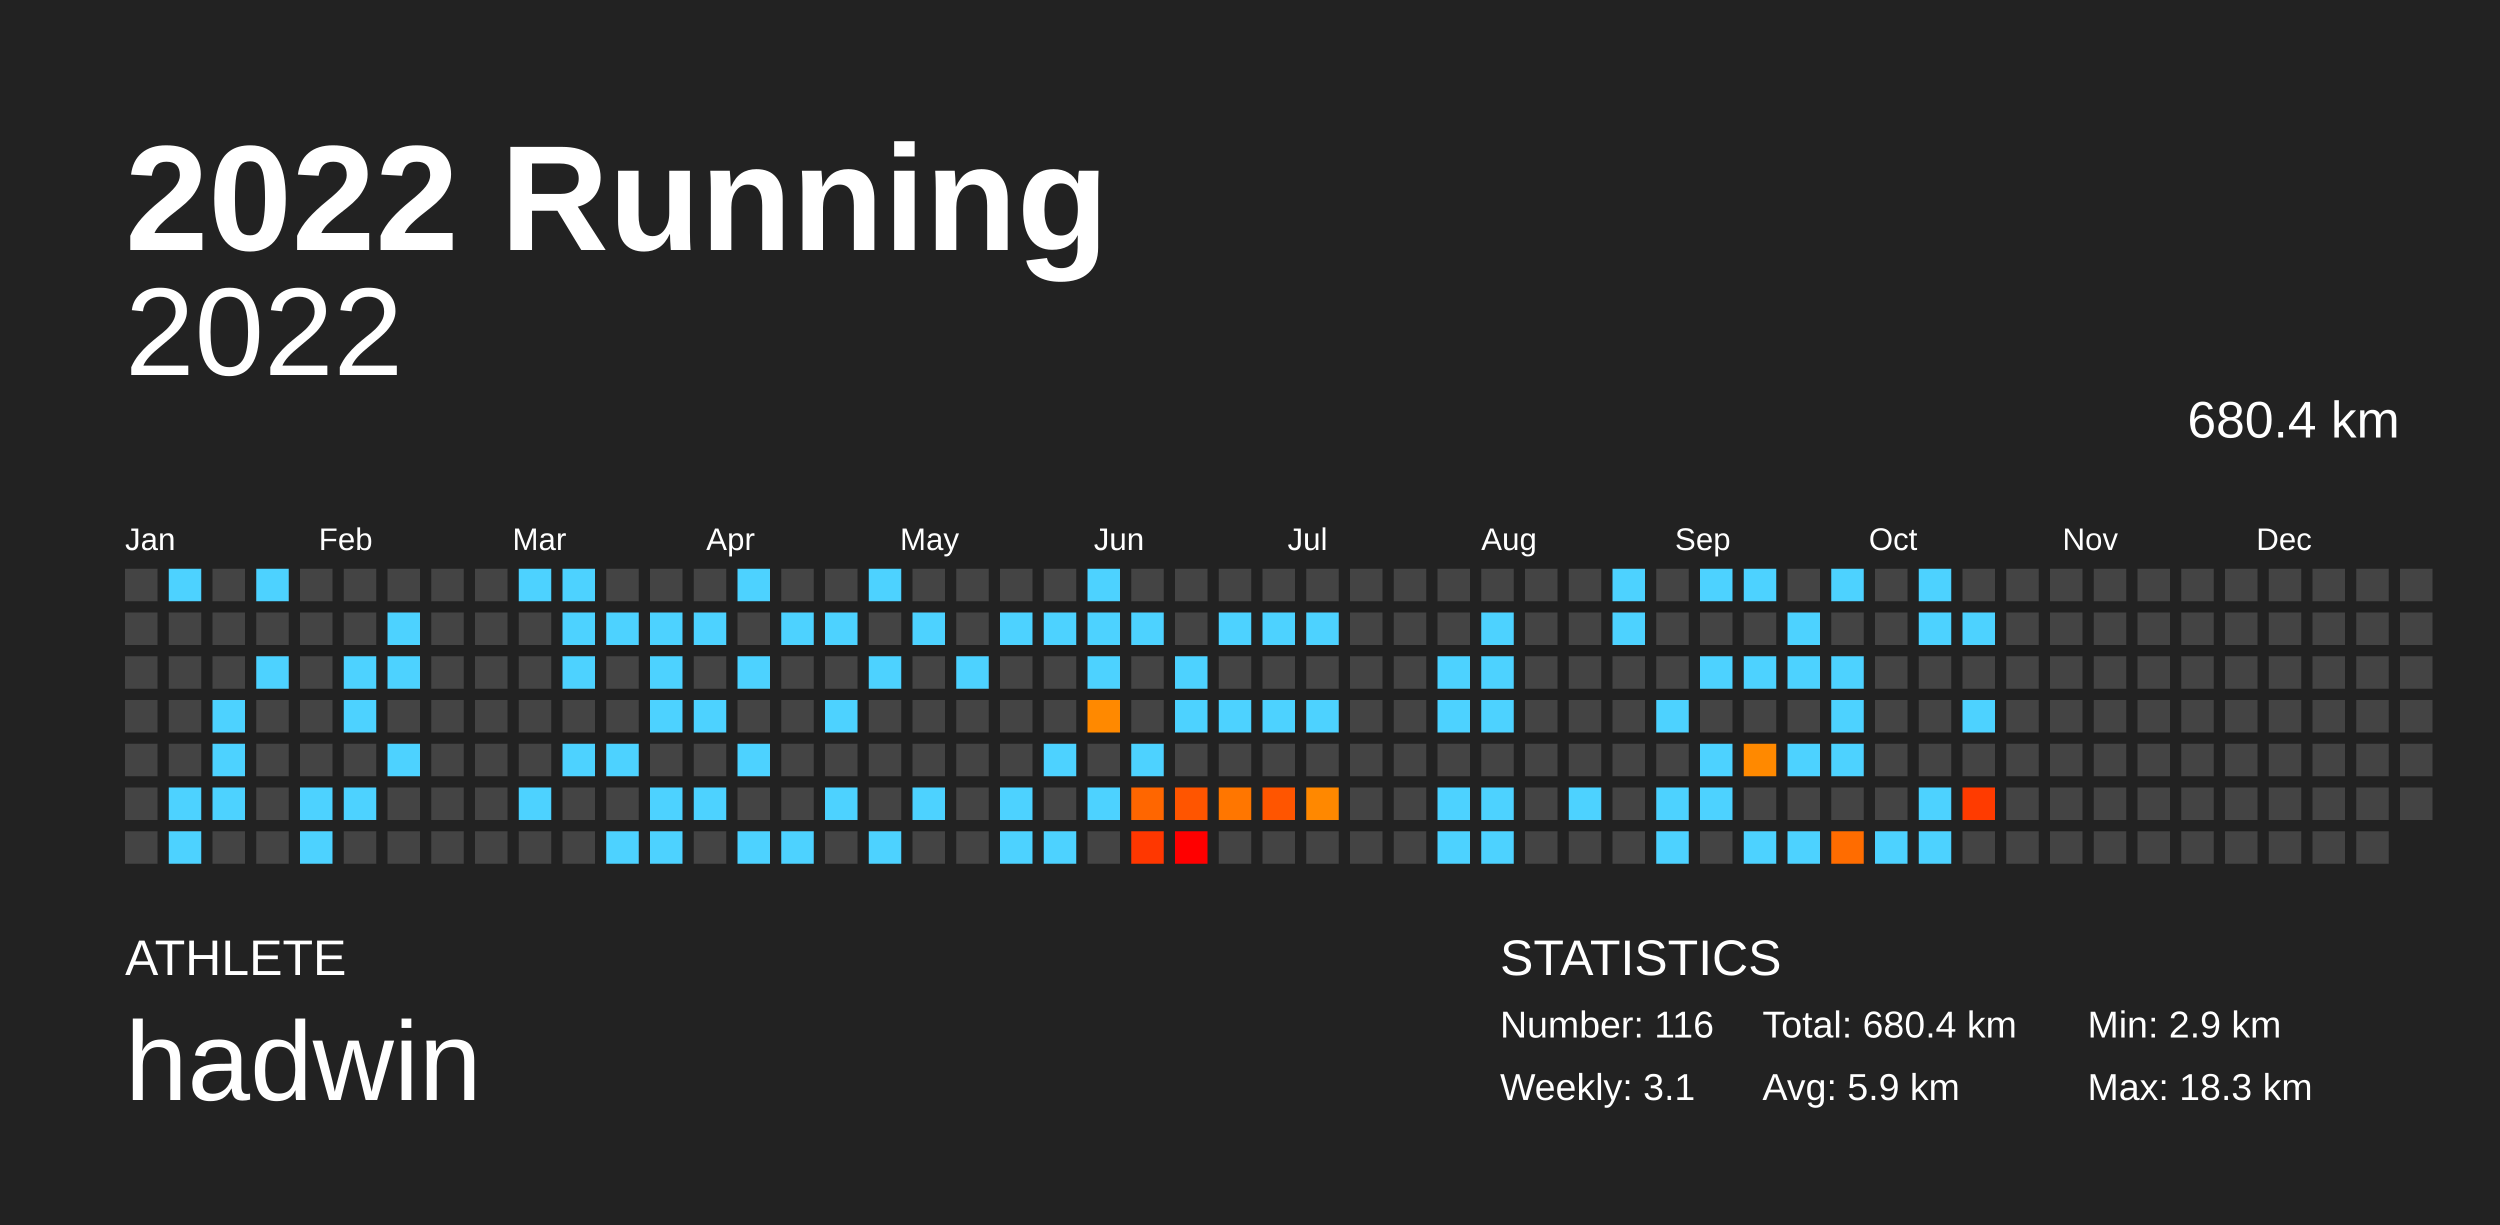
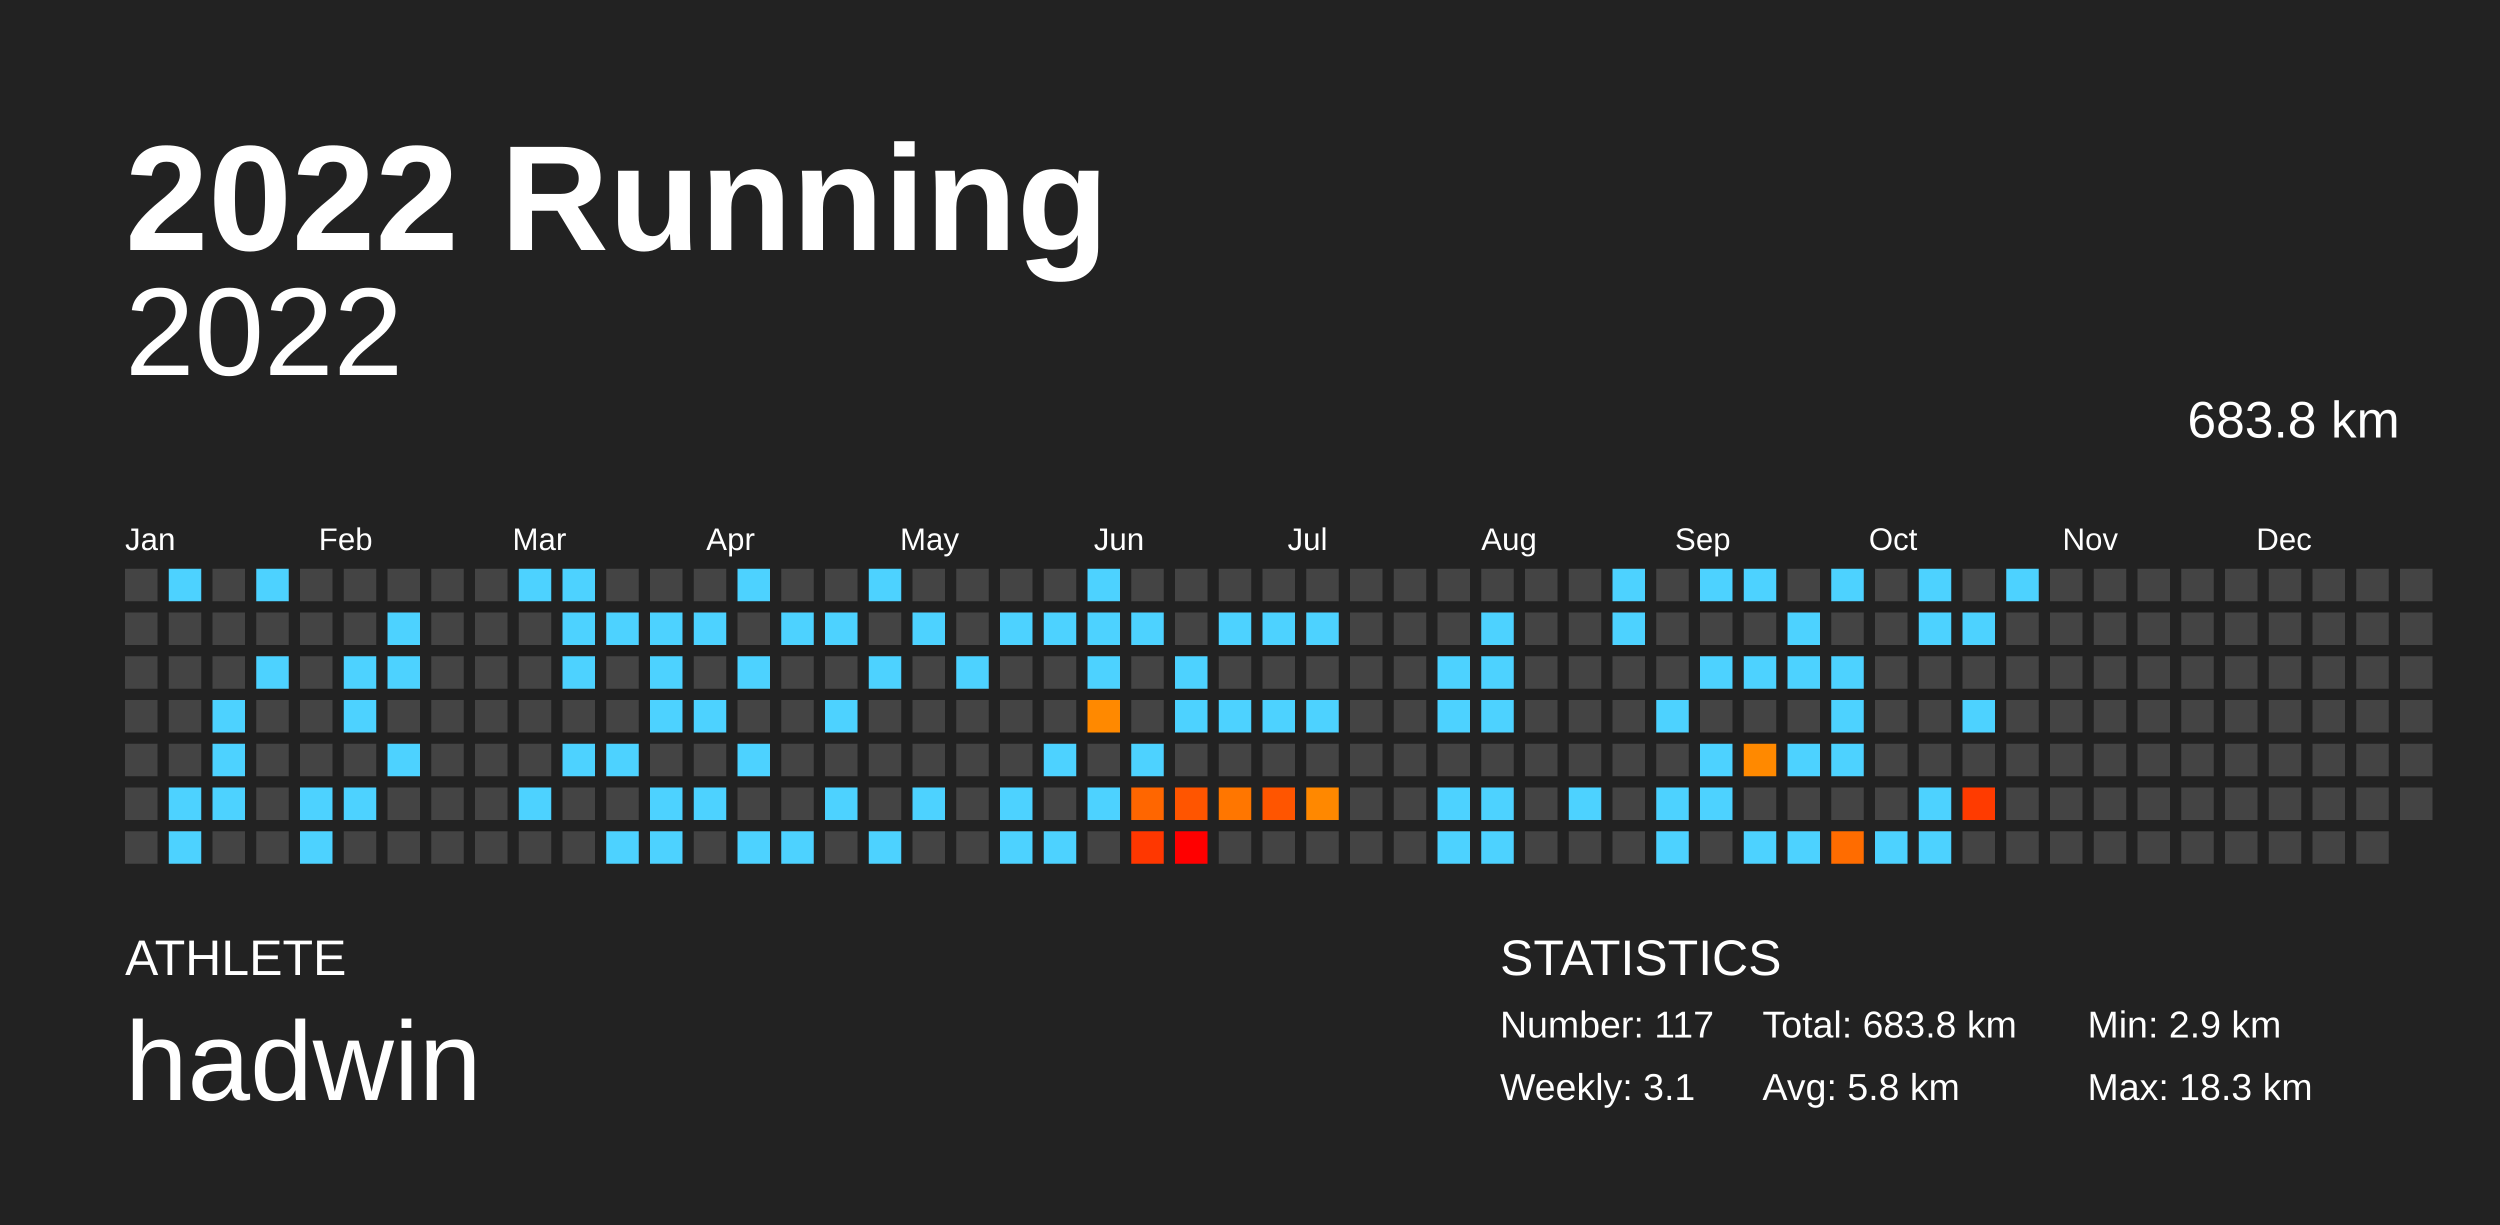
<svg xmlns="http://www.w3.org/2000/svg" baseProfile="full" height="98mm" version="1.1" viewBox="0,0,200,98" width="200mm">
  <defs />
  <rect fill="#222222" height="98" width="200" x="0" y="0" />
  <text fill="#FFFFFF" style="font-size:12px; font-family:Arial; font-weight:bold;" x="10" y="20">2022 Running</text>
  <text fill="#FFFFFF" style="font-size:4px; font-family:Arial" x="10" y="78">ATHLETE</text>
  <text fill="#FFFFFF" style="font-size:9px; font-family:Arial" x="10" y="88">hadwin</text>
  <text fill="#FFFFFF" style="font-size:4px; font-family:Arial" x="120" y="78">STATISTICS</text>
-   <text fill="#FFFFFF" style="font-size:3px; font-family:Arial" x="120" y="83">Number: 116</text>
+   <text fill="#FFFFFF" style="font-size:3px; font-family:Arial" x="120" y="83">Number: 117</text>
  <text fill="#FFFFFF" style="font-size:3px; font-family:Arial" x="120" y="88">Weekly: 3.1</text>
-   <text fill="#FFFFFF" style="font-size:3px; font-family:Arial" x="141" y="83">Total: 680.4 km</text>
-   <text fill="#FFFFFF" style="font-size:3px; font-family:Arial" x="141" y="88">Avg: 5.9 km</text>
+   <text fill="#FFFFFF" style="font-size:3px; font-family:Arial" x="141" y="83">Total: 683.8 km</text>
+   <text fill="#FFFFFF" style="font-size:3px; font-family:Arial" x="141" y="88">Avg: 5.8 km</text>
  <text fill="#FFFFFF" style="font-size:3px; font-family:Arial" x="167" y="83">Min: 2.9 km</text>
  <text fill="#FFFFFF" style="font-size:3px; font-family:Arial" x="167" y="88">Max: 18.3 km</text>
  <text alignment-baseline="hanging" fill="#FFFFFF" style="font-size:10.0px; font-family:Arial;" x="10" y="30">2022</text>
-   <text alignment-baseline="hanging" fill="#FFFFFF" style="font-size:4.125px; font-family:Arial;" x="175" y="35">680.4 km</text>
+   <text alignment-baseline="hanging" fill="#FFFFFF" style="font-size:4.125px; font-family:Arial;" x="175" y="35">683.8 km</text>
  <text fill="#FFFFFF" style="font-size:2.5px; font-family:Arial" x="10.0" y="44">Jan</text>
  <text fill="#FFFFFF" style="font-size:2.5px; font-family:Arial" x="25.5" y="44">Feb</text>
  <text fill="#FFFFFF" style="font-size:2.5px; font-family:Arial" x="41.0" y="44">Mar</text>
  <text fill="#FFFFFF" style="font-size:2.5px; font-family:Arial" x="56.5" y="44">Apr</text>
  <text fill="#FFFFFF" style="font-size:2.5px; font-family:Arial" x="72.0" y="44">May</text>
  <text fill="#FFFFFF" style="font-size:2.5px; font-family:Arial" x="87.5" y="44">Jun</text>
  <text fill="#FFFFFF" style="font-size:2.5px; font-family:Arial" x="103.0" y="44">Jul</text>
  <text fill="#FFFFFF" style="font-size:2.5px; font-family:Arial" x="118.5" y="44">Aug</text>
  <text fill="#FFFFFF" style="font-size:2.5px; font-family:Arial" x="134.0" y="44">Sep</text>
  <text fill="#FFFFFF" style="font-size:2.5px; font-family:Arial" x="149.5" y="44">Oct</text>
  <text fill="#FFFFFF" style="font-size:2.5px; font-family:Arial" x="165.0" y="44">Nov</text>
  <text fill="#FFFFFF" style="font-size:2.5px; font-family:Arial" x="180.5" y="44">Dec</text>
  <rect fill="#444444" height="2.6" width="2.6" x="10.0" y="45.5" />
  <rect fill="#444444" height="2.6" width="2.6" x="10.0" y="49.0" />
  <rect fill="#444444" height="2.6" width="2.6" x="10.0" y="52.5" />
  <rect fill="#444444" height="2.6" width="2.6" x="10.0" y="56.0" />
  <rect fill="#444444" height="2.6" width="2.6" x="10.0" y="59.5" />
  <rect fill="#444444" height="2.6" width="2.6" x="10.0" y="63.0" />
  <rect fill="#444444" height="2.6" width="2.6" x="10.0" y="66.5" />
  <rect fill="#4dd2ff" height="2.6" width="2.6" x="13.5" y="45.5" />
  <rect fill="#444444" height="2.6" width="2.6" x="13.5" y="49.0" />
  <rect fill="#444444" height="2.6" width="2.6" x="13.5" y="52.5" />
  <rect fill="#444444" height="2.6" width="2.6" x="13.5" y="56.0" />
  <rect fill="#444444" height="2.6" width="2.6" x="13.5" y="59.5" />
  <rect fill="#4dd2ff" height="2.6" width="2.6" x="13.5" y="63.0" />
  <rect fill="#4dd2ff" height="2.6" width="2.6" x="13.5" y="66.5" />
  <rect fill="#444444" height="2.6" width="2.6" x="17.0" y="45.5" />
  <rect fill="#444444" height="2.6" width="2.6" x="17.0" y="49.0" />
  <rect fill="#444444" height="2.6" width="2.6" x="17.0" y="52.5" />
  <rect fill="#4dd2ff" height="2.6" width="2.6" x="17.0" y="56.0" />
  <rect fill="#4dd2ff" height="2.6" width="2.6" x="17.0" y="59.5" />
  <rect fill="#4dd2ff" height="2.6" width="2.6" x="17.0" y="63.0" />
  <rect fill="#444444" height="2.6" width="2.6" x="17.0" y="66.5" />
  <rect fill="#4dd2ff" height="2.6" width="2.6" x="20.5" y="45.5" />
  <rect fill="#444444" height="2.6" width="2.6" x="20.5" y="49.0" />
  <rect fill="#4dd2ff" height="2.6" width="2.6" x="20.5" y="52.5" />
  <rect fill="#444444" height="2.6" width="2.6" x="20.5" y="56.0" />
  <rect fill="#444444" height="2.6" width="2.6" x="20.5" y="59.5" />
  <rect fill="#444444" height="2.6" width="2.6" x="20.5" y="63.0" />
  <rect fill="#444444" height="2.6" width="2.6" x="20.5" y="66.5" />
  <rect fill="#444444" height="2.6" width="2.6" x="24.0" y="45.5" />
  <rect fill="#444444" height="2.6" width="2.6" x="24.0" y="49.0" />
  <rect fill="#444444" height="2.6" width="2.6" x="24.0" y="52.5" />
  <rect fill="#444444" height="2.6" width="2.6" x="24.0" y="56.0" />
  <rect fill="#444444" height="2.6" width="2.6" x="24.0" y="59.5" />
  <rect fill="#4dd2ff" height="2.6" width="2.6" x="24.0" y="63.0" />
  <rect fill="#4dd2ff" height="2.6" width="2.6" x="24.0" y="66.5" />
  <rect fill="#444444" height="2.6" width="2.6" x="27.5" y="45.5" />
  <rect fill="#444444" height="2.6" width="2.6" x="27.5" y="49.0" />
  <rect fill="#4dd2ff" height="2.6" width="2.6" x="27.5" y="52.5" />
  <rect fill="#4dd2ff" height="2.6" width="2.6" x="27.5" y="56.0" />
  <rect fill="#444444" height="2.6" width="2.6" x="27.5" y="59.5" />
  <rect fill="#4dd2ff" height="2.6" width="2.6" x="27.5" y="63.0" />
  <rect fill="#444444" height="2.6" width="2.6" x="27.5" y="66.5" />
  <rect fill="#444444" height="2.6" width="2.6" x="31.0" y="45.5" />
  <rect fill="#4dd2ff" height="2.6" width="2.6" x="31.0" y="49.0" />
  <rect fill="#4dd2ff" height="2.6" width="2.6" x="31.0" y="52.5" />
  <rect fill="#444444" height="2.6" width="2.6" x="31.0" y="56.0" />
  <rect fill="#4dd2ff" height="2.6" width="2.6" x="31.0" y="59.5" />
  <rect fill="#444444" height="2.6" width="2.6" x="31.0" y="63.0" />
  <rect fill="#444444" height="2.6" width="2.6" x="31.0" y="66.5" />
  <rect fill="#444444" height="2.6" width="2.6" x="34.5" y="45.5" />
  <rect fill="#444444" height="2.6" width="2.6" x="34.5" y="49.0" />
  <rect fill="#444444" height="2.6" width="2.6" x="34.5" y="52.5" />
  <rect fill="#444444" height="2.6" width="2.6" x="34.5" y="56.0" />
  <rect fill="#444444" height="2.6" width="2.6" x="34.5" y="59.5" />
  <rect fill="#444444" height="2.6" width="2.6" x="34.5" y="63.0" />
  <rect fill="#444444" height="2.6" width="2.6" x="34.5" y="66.5" />
  <rect fill="#444444" height="2.6" width="2.6" x="38.0" y="45.5" />
  <rect fill="#444444" height="2.6" width="2.6" x="38.0" y="49.0" />
  <rect fill="#444444" height="2.6" width="2.6" x="38.0" y="52.5" />
  <rect fill="#444444" height="2.6" width="2.6" x="38.0" y="56.0" />
  <rect fill="#444444" height="2.6" width="2.6" x="38.0" y="59.5" />
  <rect fill="#444444" height="2.6" width="2.6" x="38.0" y="63.0" />
  <rect fill="#444444" height="2.6" width="2.6" x="38.0" y="66.5" />
  <rect fill="#4dd2ff" height="2.6" width="2.6" x="41.5" y="45.5" />
  <rect fill="#444444" height="2.6" width="2.6" x="41.5" y="49.0" />
  <rect fill="#444444" height="2.6" width="2.6" x="41.5" y="52.5" />
  <rect fill="#444444" height="2.6" width="2.6" x="41.5" y="56.0" />
  <rect fill="#444444" height="2.6" width="2.6" x="41.5" y="59.5" />
  <rect fill="#4dd2ff" height="2.6" width="2.6" x="41.5" y="63.0" />
  <rect fill="#444444" height="2.6" width="2.6" x="41.5" y="66.5" />
  <rect fill="#4dd2ff" height="2.6" width="2.6" x="45.0" y="45.5" />
  <rect fill="#4dd2ff" height="2.6" width="2.6" x="45.0" y="49.0" />
  <rect fill="#4dd2ff" height="2.6" width="2.6" x="45.0" y="52.5" />
  <rect fill="#444444" height="2.6" width="2.6" x="45.0" y="56.0" />
  <rect fill="#4dd2ff" height="2.6" width="2.6" x="45.0" y="59.5" />
  <rect fill="#444444" height="2.6" width="2.6" x="45.0" y="63.0" />
  <rect fill="#444444" height="2.6" width="2.6" x="45.0" y="66.5" />
  <rect fill="#444444" height="2.6" width="2.6" x="48.5" y="45.5" />
  <rect fill="#4dd2ff" height="2.6" width="2.6" x="48.5" y="49.0" />
  <rect fill="#444444" height="2.6" width="2.6" x="48.5" y="52.5" />
  <rect fill="#444444" height="2.6" width="2.6" x="48.5" y="56.0" />
  <rect fill="#4dd2ff" height="2.6" width="2.6" x="48.5" y="59.5" />
  <rect fill="#444444" height="2.6" width="2.6" x="48.5" y="63.0" />
  <rect fill="#4dd2ff" height="2.6" width="2.6" x="48.5" y="66.5" />
  <rect fill="#444444" height="2.6" width="2.6" x="52.0" y="45.5" />
  <rect fill="#4dd2ff" height="2.6" width="2.6" x="52.0" y="49.0" />
  <rect fill="#4dd2ff" height="2.6" width="2.6" x="52.0" y="52.5" />
  <rect fill="#4dd2ff" height="2.6" width="2.6" x="52.0" y="56.0" />
  <rect fill="#444444" height="2.6" width="2.6" x="52.0" y="59.5" />
  <rect fill="#4dd2ff" height="2.6" width="2.6" x="52.0" y="63.0" />
  <rect fill="#4dd2ff" height="2.6" width="2.6" x="52.0" y="66.5" />
  <rect fill="#444444" height="2.6" width="2.6" x="55.5" y="45.5" />
  <rect fill="#4dd2ff" height="2.6" width="2.6" x="55.5" y="49.0" />
  <rect fill="#444444" height="2.6" width="2.6" x="55.5" y="52.5" />
  <rect fill="#4dd2ff" height="2.6" width="2.6" x="55.5" y="56.0" />
  <rect fill="#444444" height="2.6" width="2.6" x="55.5" y="59.5" />
  <rect fill="#4dd2ff" height="2.6" width="2.6" x="55.5" y="63.0" />
  <rect fill="#444444" height="2.6" width="2.6" x="55.5" y="66.5" />
  <rect fill="#4dd2ff" height="2.6" width="2.6" x="59.0" y="45.5" />
  <rect fill="#444444" height="2.6" width="2.6" x="59.0" y="49.0" />
  <rect fill="#4dd2ff" height="2.6" width="2.6" x="59.0" y="52.5" />
  <rect fill="#444444" height="2.6" width="2.6" x="59.0" y="56.0" />
  <rect fill="#4dd2ff" height="2.6" width="2.6" x="59.0" y="59.5" />
  <rect fill="#444444" height="2.6" width="2.6" x="59.0" y="63.0" />
  <rect fill="#4dd2ff" height="2.6" width="2.6" x="59.0" y="66.5" />
  <rect fill="#444444" height="2.6" width="2.6" x="62.5" y="45.5" />
  <rect fill="#4dd2ff" height="2.6" width="2.6" x="62.5" y="49.0" />
  <rect fill="#444444" height="2.6" width="2.6" x="62.5" y="52.5" />
  <rect fill="#444444" height="2.6" width="2.6" x="62.5" y="56.0" />
  <rect fill="#444444" height="2.6" width="2.6" x="62.5" y="59.5" />
  <rect fill="#444444" height="2.6" width="2.6" x="62.5" y="63.0" />
  <rect fill="#4dd2ff" height="2.6" width="2.6" x="62.5" y="66.5" />
  <rect fill="#444444" height="2.6" width="2.6" x="66.0" y="45.5" />
  <rect fill="#4dd2ff" height="2.6" width="2.6" x="66.0" y="49.0" />
  <rect fill="#444444" height="2.6" width="2.6" x="66.0" y="52.5" />
  <rect fill="#4dd2ff" height="2.6" width="2.6" x="66.0" y="56.0" />
  <rect fill="#444444" height="2.6" width="2.6" x="66.0" y="59.5" />
  <rect fill="#4dd2ff" height="2.6" width="2.6" x="66.0" y="63.0" />
  <rect fill="#444444" height="2.6" width="2.6" x="66.0" y="66.5" />
  <rect fill="#4dd2ff" height="2.6" width="2.6" x="69.5" y="45.5" />
  <rect fill="#444444" height="2.6" width="2.6" x="69.5" y="49.0" />
  <rect fill="#4dd2ff" height="2.6" width="2.6" x="69.5" y="52.5" />
  <rect fill="#444444" height="2.6" width="2.6" x="69.5" y="56.0" />
  <rect fill="#444444" height="2.6" width="2.6" x="69.5" y="59.5" />
  <rect fill="#444444" height="2.6" width="2.6" x="69.5" y="63.0" />
  <rect fill="#4dd2ff" height="2.6" width="2.6" x="69.5" y="66.5" />
  <rect fill="#444444" height="2.6" width="2.6" x="73.0" y="45.5" />
  <rect fill="#4dd2ff" height="2.6" width="2.6" x="73.0" y="49.0" />
  <rect fill="#444444" height="2.6" width="2.6" x="73.0" y="52.5" />
  <rect fill="#444444" height="2.6" width="2.6" x="73.0" y="56.0" />
  <rect fill="#444444" height="2.6" width="2.6" x="73.0" y="59.5" />
  <rect fill="#4dd2ff" height="2.6" width="2.6" x="73.0" y="63.0" />
  <rect fill="#444444" height="2.6" width="2.6" x="73.0" y="66.5" />
  <rect fill="#444444" height="2.6" width="2.6" x="76.5" y="45.5" />
  <rect fill="#444444" height="2.6" width="2.6" x="76.5" y="49.0" />
  <rect fill="#4dd2ff" height="2.6" width="2.6" x="76.5" y="52.5" />
  <rect fill="#444444" height="2.6" width="2.6" x="76.5" y="56.0" />
  <rect fill="#444444" height="2.6" width="2.6" x="76.5" y="59.5" />
  <rect fill="#444444" height="2.6" width="2.6" x="76.5" y="63.0" />
  <rect fill="#444444" height="2.6" width="2.6" x="76.5" y="66.5" />
  <rect fill="#444444" height="2.6" width="2.6" x="80.0" y="45.5" />
  <rect fill="#4dd2ff" height="2.6" width="2.6" x="80.0" y="49.0" />
  <rect fill="#444444" height="2.6" width="2.6" x="80.0" y="52.5" />
  <rect fill="#444444" height="2.6" width="2.6" x="80.0" y="56.0" />
  <rect fill="#444444" height="2.6" width="2.6" x="80.0" y="59.5" />
  <rect fill="#4dd2ff" height="2.6" width="2.6" x="80.0" y="63.0" />
  <rect fill="#4dd2ff" height="2.6" width="2.6" x="80.0" y="66.5" />
  <rect fill="#444444" height="2.6" width="2.6" x="83.5" y="45.5" />
  <rect fill="#4dd2ff" height="2.6" width="2.6" x="83.5" y="49.0" />
  <rect fill="#444444" height="2.6" width="2.6" x="83.5" y="52.5" />
  <rect fill="#444444" height="2.6" width="2.6" x="83.5" y="56.0" />
  <rect fill="#4dd2ff" height="2.6" width="2.6" x="83.5" y="59.5" />
  <rect fill="#444444" height="2.6" width="2.6" x="83.5" y="63.0" />
  <rect fill="#4dd2ff" height="2.6" width="2.6" x="83.5" y="66.5" />
  <rect fill="#4dd2ff" height="2.6" width="2.6" x="87.0" y="45.5" />
  <rect fill="#4dd2ff" height="2.6" width="2.6" x="87.0" y="49.0" />
  <rect fill="#4dd2ff" height="2.6" width="2.6" x="87.0" y="52.5" />
  <rect fill="#ff8900" height="2.6" width="2.6" x="87.0" y="56.0" />
  <rect fill="#444444" height="2.6" width="2.6" x="87.0" y="59.5" />
  <rect fill="#4dd2ff" height="2.6" width="2.6" x="87.0" y="63.0" />
  <rect fill="#444444" height="2.6" width="2.6" x="87.0" y="66.5" />
  <rect fill="#444444" height="2.6" width="2.6" x="90.5" y="45.5" />
  <rect fill="#4dd2ff" height="2.6" width="2.6" x="90.5" y="49.0" />
  <rect fill="#444444" height="2.6" width="2.6" x="90.5" y="52.5" />
  <rect fill="#444444" height="2.6" width="2.6" x="90.5" y="56.0" />
  <rect fill="#4dd2ff" height="2.6" width="2.6" x="90.5" y="59.5" />
  <rect fill="#ff6600" height="2.6" width="2.6" x="90.5" y="63.0" />
  <rect fill="#ff3700" height="2.6" width="2.6" x="90.5" y="66.5" />
  <rect fill="#444444" height="2.6" width="2.6" x="94.0" y="45.5" />
  <rect fill="#444444" height="2.6" width="2.6" x="94.0" y="49.0" />
  <rect fill="#4dd2ff" height="2.6" width="2.6" x="94.0" y="52.5" />
  <rect fill="#4dd2ff" height="2.6" width="2.6" x="94.0" y="56.0" />
  <rect fill="#444444" height="2.6" width="2.6" x="94.0" y="59.5" />
  <rect fill="#ff5500" height="2.6" width="2.6" x="94.0" y="63.0" />
  <rect fill="#ff0000" height="2.6" width="2.6" x="94.0" y="66.5" />
  <rect fill="#444444" height="2.6" width="2.6" x="97.5" y="45.5" />
  <rect fill="#4dd2ff" height="2.6" width="2.6" x="97.5" y="49.0" />
  <rect fill="#444444" height="2.6" width="2.6" x="97.5" y="52.5" />
  <rect fill="#4dd2ff" height="2.6" width="2.6" x="97.5" y="56.0" />
  <rect fill="#444444" height="2.6" width="2.6" x="97.5" y="59.5" />
  <rect fill="#ff7600" height="2.6" width="2.6" x="97.5" y="63.0" />
  <rect fill="#444444" height="2.6" width="2.6" x="97.5" y="66.5" />
  <rect fill="#444444" height="2.6" width="2.6" x="101.0" y="45.5" />
  <rect fill="#4dd2ff" height="2.6" width="2.6" x="101.0" y="49.0" />
  <rect fill="#444444" height="2.6" width="2.6" x="101.0" y="52.5" />
  <rect fill="#4dd2ff" height="2.6" width="2.6" x="101.0" y="56.0" />
  <rect fill="#444444" height="2.6" width="2.6" x="101.0" y="59.5" />
  <rect fill="#ff5500" height="2.6" width="2.6" x="101.0" y="63.0" />
  <rect fill="#444444" height="2.6" width="2.6" x="101.0" y="66.5" />
  <rect fill="#444444" height="2.6" width="2.6" x="104.5" y="45.5" />
  <rect fill="#4dd2ff" height="2.6" width="2.6" x="104.5" y="49.0" />
  <rect fill="#444444" height="2.6" width="2.6" x="104.5" y="52.5" />
  <rect fill="#4dd2ff" height="2.6" width="2.6" x="104.5" y="56.0" />
  <rect fill="#444444" height="2.6" width="2.6" x="104.5" y="59.5" />
  <rect fill="#ff8800" height="2.6" width="2.6" x="104.5" y="63.0" />
  <rect fill="#444444" height="2.6" width="2.6" x="104.5" y="66.5" />
  <rect fill="#444444" height="2.6" width="2.6" x="108.0" y="45.5" />
  <rect fill="#444444" height="2.6" width="2.6" x="108.0" y="49.0" />
  <rect fill="#444444" height="2.6" width="2.6" x="108.0" y="52.5" />
  <rect fill="#444444" height="2.6" width="2.6" x="108.0" y="56.0" />
  <rect fill="#444444" height="2.6" width="2.6" x="108.0" y="59.5" />
  <rect fill="#444444" height="2.6" width="2.6" x="108.0" y="63.0" />
  <rect fill="#444444" height="2.6" width="2.6" x="108.0" y="66.5" />
  <rect fill="#444444" height="2.6" width="2.6" x="111.5" y="45.5" />
  <rect fill="#444444" height="2.6" width="2.6" x="111.5" y="49.0" />
  <rect fill="#444444" height="2.6" width="2.6" x="111.5" y="52.5" />
  <rect fill="#444444" height="2.6" width="2.6" x="111.5" y="56.0" />
  <rect fill="#444444" height="2.6" width="2.6" x="111.5" y="59.5" />
  <rect fill="#444444" height="2.6" width="2.6" x="111.5" y="63.0" />
  <rect fill="#444444" height="2.6" width="2.6" x="111.5" y="66.5" />
  <rect fill="#444444" height="2.6" width="2.6" x="115.0" y="45.5" />
  <rect fill="#444444" height="2.6" width="2.6" x="115.0" y="49.0" />
  <rect fill="#4dd2ff" height="2.6" width="2.6" x="115.0" y="52.5" />
  <rect fill="#4dd2ff" height="2.6" width="2.6" x="115.0" y="56.0" />
  <rect fill="#444444" height="2.6" width="2.6" x="115.0" y="59.5" />
  <rect fill="#4dd2ff" height="2.6" width="2.6" x="115.0" y="63.0" />
  <rect fill="#4dd2ff" height="2.6" width="2.6" x="115.0" y="66.5" />
  <rect fill="#444444" height="2.6" width="2.6" x="118.5" y="45.5" />
  <rect fill="#4dd2ff" height="2.6" width="2.6" x="118.5" y="49.0" />
  <rect fill="#4dd2ff" height="2.6" width="2.6" x="118.5" y="52.5" />
  <rect fill="#4dd2ff" height="2.6" width="2.6" x="118.5" y="56.0" />
  <rect fill="#444444" height="2.6" width="2.6" x="118.5" y="59.5" />
  <rect fill="#4dd2ff" height="2.6" width="2.6" x="118.5" y="63.0" />
  <rect fill="#4dd2ff" height="2.6" width="2.6" x="118.5" y="66.5" />
  <rect fill="#444444" height="2.6" width="2.6" x="122.0" y="45.5" />
  <rect fill="#444444" height="2.6" width="2.6" x="122.0" y="49.0" />
  <rect fill="#444444" height="2.6" width="2.6" x="122.0" y="52.5" />
  <rect fill="#444444" height="2.6" width="2.6" x="122.0" y="56.0" />
  <rect fill="#444444" height="2.6" width="2.6" x="122.0" y="59.5" />
  <rect fill="#444444" height="2.6" width="2.6" x="122.0" y="63.0" />
  <rect fill="#444444" height="2.6" width="2.6" x="122.0" y="66.5" />
  <rect fill="#444444" height="2.6" width="2.6" x="125.5" y="45.5" />
  <rect fill="#444444" height="2.6" width="2.6" x="125.5" y="49.0" />
  <rect fill="#444444" height="2.6" width="2.6" x="125.5" y="52.5" />
  <rect fill="#444444" height="2.6" width="2.6" x="125.5" y="56.0" />
  <rect fill="#444444" height="2.6" width="2.6" x="125.5" y="59.5" />
  <rect fill="#4dd2ff" height="2.6" width="2.6" x="125.5" y="63.0" />
  <rect fill="#444444" height="2.6" width="2.6" x="125.5" y="66.5" />
  <rect fill="#4dd2ff" height="2.6" width="2.6" x="129.0" y="45.5" />
  <rect fill="#4dd2ff" height="2.6" width="2.6" x="129.0" y="49.0" />
  <rect fill="#444444" height="2.6" width="2.6" x="129.0" y="52.5" />
  <rect fill="#444444" height="2.6" width="2.6" x="129.0" y="56.0" />
  <rect fill="#444444" height="2.6" width="2.6" x="129.0" y="59.5" />
  <rect fill="#444444" height="2.6" width="2.6" x="129.0" y="63.0" />
  <rect fill="#444444" height="2.6" width="2.6" x="129.0" y="66.5" />
  <rect fill="#444444" height="2.6" width="2.6" x="132.5" y="45.5" />
  <rect fill="#444444" height="2.6" width="2.6" x="132.5" y="49.0" />
  <rect fill="#444444" height="2.6" width="2.6" x="132.5" y="52.5" />
  <rect fill="#4dd2ff" height="2.6" width="2.6" x="132.5" y="56.0" />
  <rect fill="#444444" height="2.6" width="2.6" x="132.5" y="59.5" />
  <rect fill="#4dd2ff" height="2.6" width="2.6" x="132.5" y="63.0" />
  <rect fill="#4dd2ff" height="2.6" width="2.6" x="132.5" y="66.5" />
  <rect fill="#4dd2ff" height="2.6" width="2.6" x="136.0" y="45.5" />
  <rect fill="#444444" height="2.6" width="2.6" x="136.0" y="49.0" />
  <rect fill="#4dd2ff" height="2.6" width="2.6" x="136.0" y="52.5" />
  <rect fill="#444444" height="2.6" width="2.6" x="136.0" y="56.0" />
  <rect fill="#4dd2ff" height="2.6" width="2.6" x="136.0" y="59.5" />
  <rect fill="#4dd2ff" height="2.6" width="2.6" x="136.0" y="63.0" />
  <rect fill="#444444" height="2.6" width="2.6" x="136.0" y="66.5" />
  <rect fill="#4dd2ff" height="2.6" width="2.6" x="139.5" y="45.5" />
  <rect fill="#444444" height="2.6" width="2.6" x="139.5" y="49.0" />
  <rect fill="#4dd2ff" height="2.6" width="2.6" x="139.5" y="52.5" />
  <rect fill="#444444" height="2.6" width="2.6" x="139.5" y="56.0" />
  <rect fill="#ff8900" height="2.6" width="2.6" x="139.5" y="59.5" />
  <rect fill="#444444" height="2.6" width="2.6" x="139.5" y="63.0" />
  <rect fill="#4dd2ff" height="2.6" width="2.6" x="139.5" y="66.5" />
  <rect fill="#444444" height="2.6" width="2.6" x="143.0" y="45.5" />
  <rect fill="#4dd2ff" height="2.6" width="2.6" x="143.0" y="49.0" />
  <rect fill="#4dd2ff" height="2.6" width="2.6" x="143.0" y="52.5" />
  <rect fill="#444444" height="2.6" width="2.6" x="143.0" y="56.0" />
  <rect fill="#4dd2ff" height="2.6" width="2.6" x="143.0" y="59.5" />
  <rect fill="#444444" height="2.6" width="2.6" x="143.0" y="63.0" />
  <rect fill="#4dd2ff" height="2.6" width="2.6" x="143.0" y="66.5" />
  <rect fill="#4dd2ff" height="2.6" width="2.6" x="146.5" y="45.5" />
  <rect fill="#444444" height="2.6" width="2.6" x="146.5" y="49.0" />
  <rect fill="#4dd2ff" height="2.6" width="2.6" x="146.5" y="52.5" />
  <rect fill="#4dd2ff" height="2.6" width="2.6" x="146.5" y="56.0" />
  <rect fill="#4dd2ff" height="2.6" width="2.6" x="146.5" y="59.5" />
  <rect fill="#444444" height="2.6" width="2.6" x="146.5" y="63.0" />
  <rect fill="#ff6c00" height="2.6" width="2.6" x="146.5" y="66.5" />
  <rect fill="#444444" height="2.6" width="2.6" x="150.0" y="45.5" />
  <rect fill="#444444" height="2.6" width="2.6" x="150.0" y="49.0" />
  <rect fill="#444444" height="2.6" width="2.6" x="150.0" y="52.5" />
  <rect fill="#444444" height="2.6" width="2.6" x="150.0" y="56.0" />
  <rect fill="#444444" height="2.6" width="2.6" x="150.0" y="59.5" />
  <rect fill="#444444" height="2.6" width="2.6" x="150.0" y="63.0" />
  <rect fill="#4dd2ff" height="2.6" width="2.6" x="150.0" y="66.5" />
  <rect fill="#4dd2ff" height="2.6" width="2.6" x="153.5" y="45.5" />
  <rect fill="#4dd2ff" height="2.6" width="2.6" x="153.5" y="49.0" />
  <rect fill="#444444" height="2.6" width="2.6" x="153.5" y="52.5" />
  <rect fill="#444444" height="2.6" width="2.6" x="153.5" y="56.0" />
  <rect fill="#444444" height="2.6" width="2.6" x="153.5" y="59.5" />
  <rect fill="#4dd2ff" height="2.6" width="2.6" x="153.5" y="63.0" />
  <rect fill="#4dd2ff" height="2.6" width="2.6" x="153.5" y="66.5" />
  <rect fill="#444444" height="2.6" width="2.6" x="157.0" y="45.5" />
  <rect fill="#4dd2ff" height="2.6" width="2.6" x="157.0" y="49.0" />
  <rect fill="#444444" height="2.6" width="2.6" x="157.0" y="52.5" />
  <rect fill="#4dd2ff" height="2.6" width="2.6" x="157.0" y="56.0" />
  <rect fill="#444444" height="2.6" width="2.6" x="157.0" y="59.5" />
  <rect fill="#ff3b00" height="2.6" width="2.6" x="157.0" y="63.0" />
  <rect fill="#444444" height="2.6" width="2.6" x="157.0" y="66.5" />
-   <rect fill="#444444" height="2.6" width="2.6" x="160.5" y="45.5" />
+   <rect fill="#4dd2ff" height="2.6" width="2.6" x="160.5" y="45.5" />
  <rect fill="#444444" height="2.6" width="2.6" x="160.5" y="49.0" />
  <rect fill="#444444" height="2.6" width="2.6" x="160.5" y="52.5" />
  <rect fill="#444444" height="2.6" width="2.6" x="160.5" y="56.0" />
  <rect fill="#444444" height="2.6" width="2.6" x="160.5" y="59.5" />
  <rect fill="#444444" height="2.6" width="2.6" x="160.5" y="63.0" />
  <rect fill="#444444" height="2.6" width="2.6" x="160.5" y="66.5" />
  <rect fill="#444444" height="2.6" width="2.6" x="164.0" y="45.5" />
  <rect fill="#444444" height="2.6" width="2.6" x="164.0" y="49.0" />
  <rect fill="#444444" height="2.6" width="2.6" x="164.0" y="52.5" />
  <rect fill="#444444" height="2.6" width="2.6" x="164.0" y="56.0" />
  <rect fill="#444444" height="2.6" width="2.6" x="164.0" y="59.5" />
  <rect fill="#444444" height="2.6" width="2.6" x="164.0" y="63.0" />
  <rect fill="#444444" height="2.6" width="2.6" x="164.0" y="66.5" />
  <rect fill="#444444" height="2.6" width="2.6" x="167.5" y="45.5" />
  <rect fill="#444444" height="2.6" width="2.6" x="167.5" y="49.0" />
  <rect fill="#444444" height="2.6" width="2.6" x="167.5" y="52.5" />
  <rect fill="#444444" height="2.6" width="2.6" x="167.5" y="56.0" />
  <rect fill="#444444" height="2.6" width="2.6" x="167.5" y="59.5" />
  <rect fill="#444444" height="2.6" width="2.6" x="167.5" y="63.0" />
  <rect fill="#444444" height="2.6" width="2.6" x="167.5" y="66.5" />
  <rect fill="#444444" height="2.6" width="2.6" x="171.0" y="45.5" />
  <rect fill="#444444" height="2.6" width="2.6" x="171.0" y="49.0" />
  <rect fill="#444444" height="2.6" width="2.6" x="171.0" y="52.5" />
  <rect fill="#444444" height="2.6" width="2.6" x="171.0" y="56.0" />
  <rect fill="#444444" height="2.6" width="2.6" x="171.0" y="59.5" />
  <rect fill="#444444" height="2.6" width="2.6" x="171.0" y="63.0" />
  <rect fill="#444444" height="2.6" width="2.6" x="171.0" y="66.5" />
  <rect fill="#444444" height="2.6" width="2.6" x="174.5" y="45.5" />
  <rect fill="#444444" height="2.6" width="2.6" x="174.5" y="49.0" />
  <rect fill="#444444" height="2.6" width="2.6" x="174.5" y="52.5" />
  <rect fill="#444444" height="2.6" width="2.6" x="174.5" y="56.0" />
  <rect fill="#444444" height="2.6" width="2.6" x="174.5" y="59.5" />
  <rect fill="#444444" height="2.6" width="2.6" x="174.5" y="63.0" />
  <rect fill="#444444" height="2.6" width="2.6" x="174.5" y="66.5" />
  <rect fill="#444444" height="2.6" width="2.6" x="178.0" y="45.5" />
  <rect fill="#444444" height="2.6" width="2.6" x="178.0" y="49.0" />
  <rect fill="#444444" height="2.6" width="2.6" x="178.0" y="52.5" />
  <rect fill="#444444" height="2.6" width="2.6" x="178.0" y="56.0" />
  <rect fill="#444444" height="2.6" width="2.6" x="178.0" y="59.5" />
  <rect fill="#444444" height="2.6" width="2.6" x="178.0" y="63.0" />
  <rect fill="#444444" height="2.6" width="2.6" x="178.0" y="66.5" />
  <rect fill="#444444" height="2.6" width="2.6" x="181.5" y="45.5" />
  <rect fill="#444444" height="2.6" width="2.6" x="181.5" y="49.0" />
  <rect fill="#444444" height="2.6" width="2.6" x="181.5" y="52.5" />
  <rect fill="#444444" height="2.6" width="2.6" x="181.5" y="56.0" />
  <rect fill="#444444" height="2.6" width="2.6" x="181.5" y="59.5" />
  <rect fill="#444444" height="2.6" width="2.6" x="181.5" y="63.0" />
  <rect fill="#444444" height="2.6" width="2.6" x="181.5" y="66.5" />
  <rect fill="#444444" height="2.6" width="2.6" x="185.0" y="45.5" />
  <rect fill="#444444" height="2.6" width="2.6" x="185.0" y="49.0" />
  <rect fill="#444444" height="2.6" width="2.6" x="185.0" y="52.5" />
  <rect fill="#444444" height="2.6" width="2.6" x="185.0" y="56.0" />
  <rect fill="#444444" height="2.6" width="2.6" x="185.0" y="59.5" />
  <rect fill="#444444" height="2.6" width="2.6" x="185.0" y="63.0" />
  <rect fill="#444444" height="2.6" width="2.6" x="185.0" y="66.5" />
  <rect fill="#444444" height="2.6" width="2.6" x="188.5" y="45.5" />
  <rect fill="#444444" height="2.6" width="2.6" x="188.5" y="49.0" />
  <rect fill="#444444" height="2.6" width="2.6" x="188.5" y="52.5" />
  <rect fill="#444444" height="2.6" width="2.6" x="188.5" y="56.0" />
  <rect fill="#444444" height="2.6" width="2.6" x="188.5" y="59.5" />
  <rect fill="#444444" height="2.6" width="2.6" x="188.5" y="63.0" />
  <rect fill="#444444" height="2.6" width="2.6" x="188.5" y="66.5" />
  <rect fill="#444444" height="2.6" width="2.6" x="192.0" y="45.5" />
  <rect fill="#444444" height="2.6" width="2.6" x="192.0" y="49.0" />
  <rect fill="#444444" height="2.6" width="2.6" x="192.0" y="52.5" />
  <rect fill="#444444" height="2.6" width="2.6" x="192.0" y="56.0" />
  <rect fill="#444444" height="2.6" width="2.6" x="192.0" y="59.5" />
  <rect fill="#444444" height="2.6" width="2.6" x="192.0" y="63.0" />
</svg>
